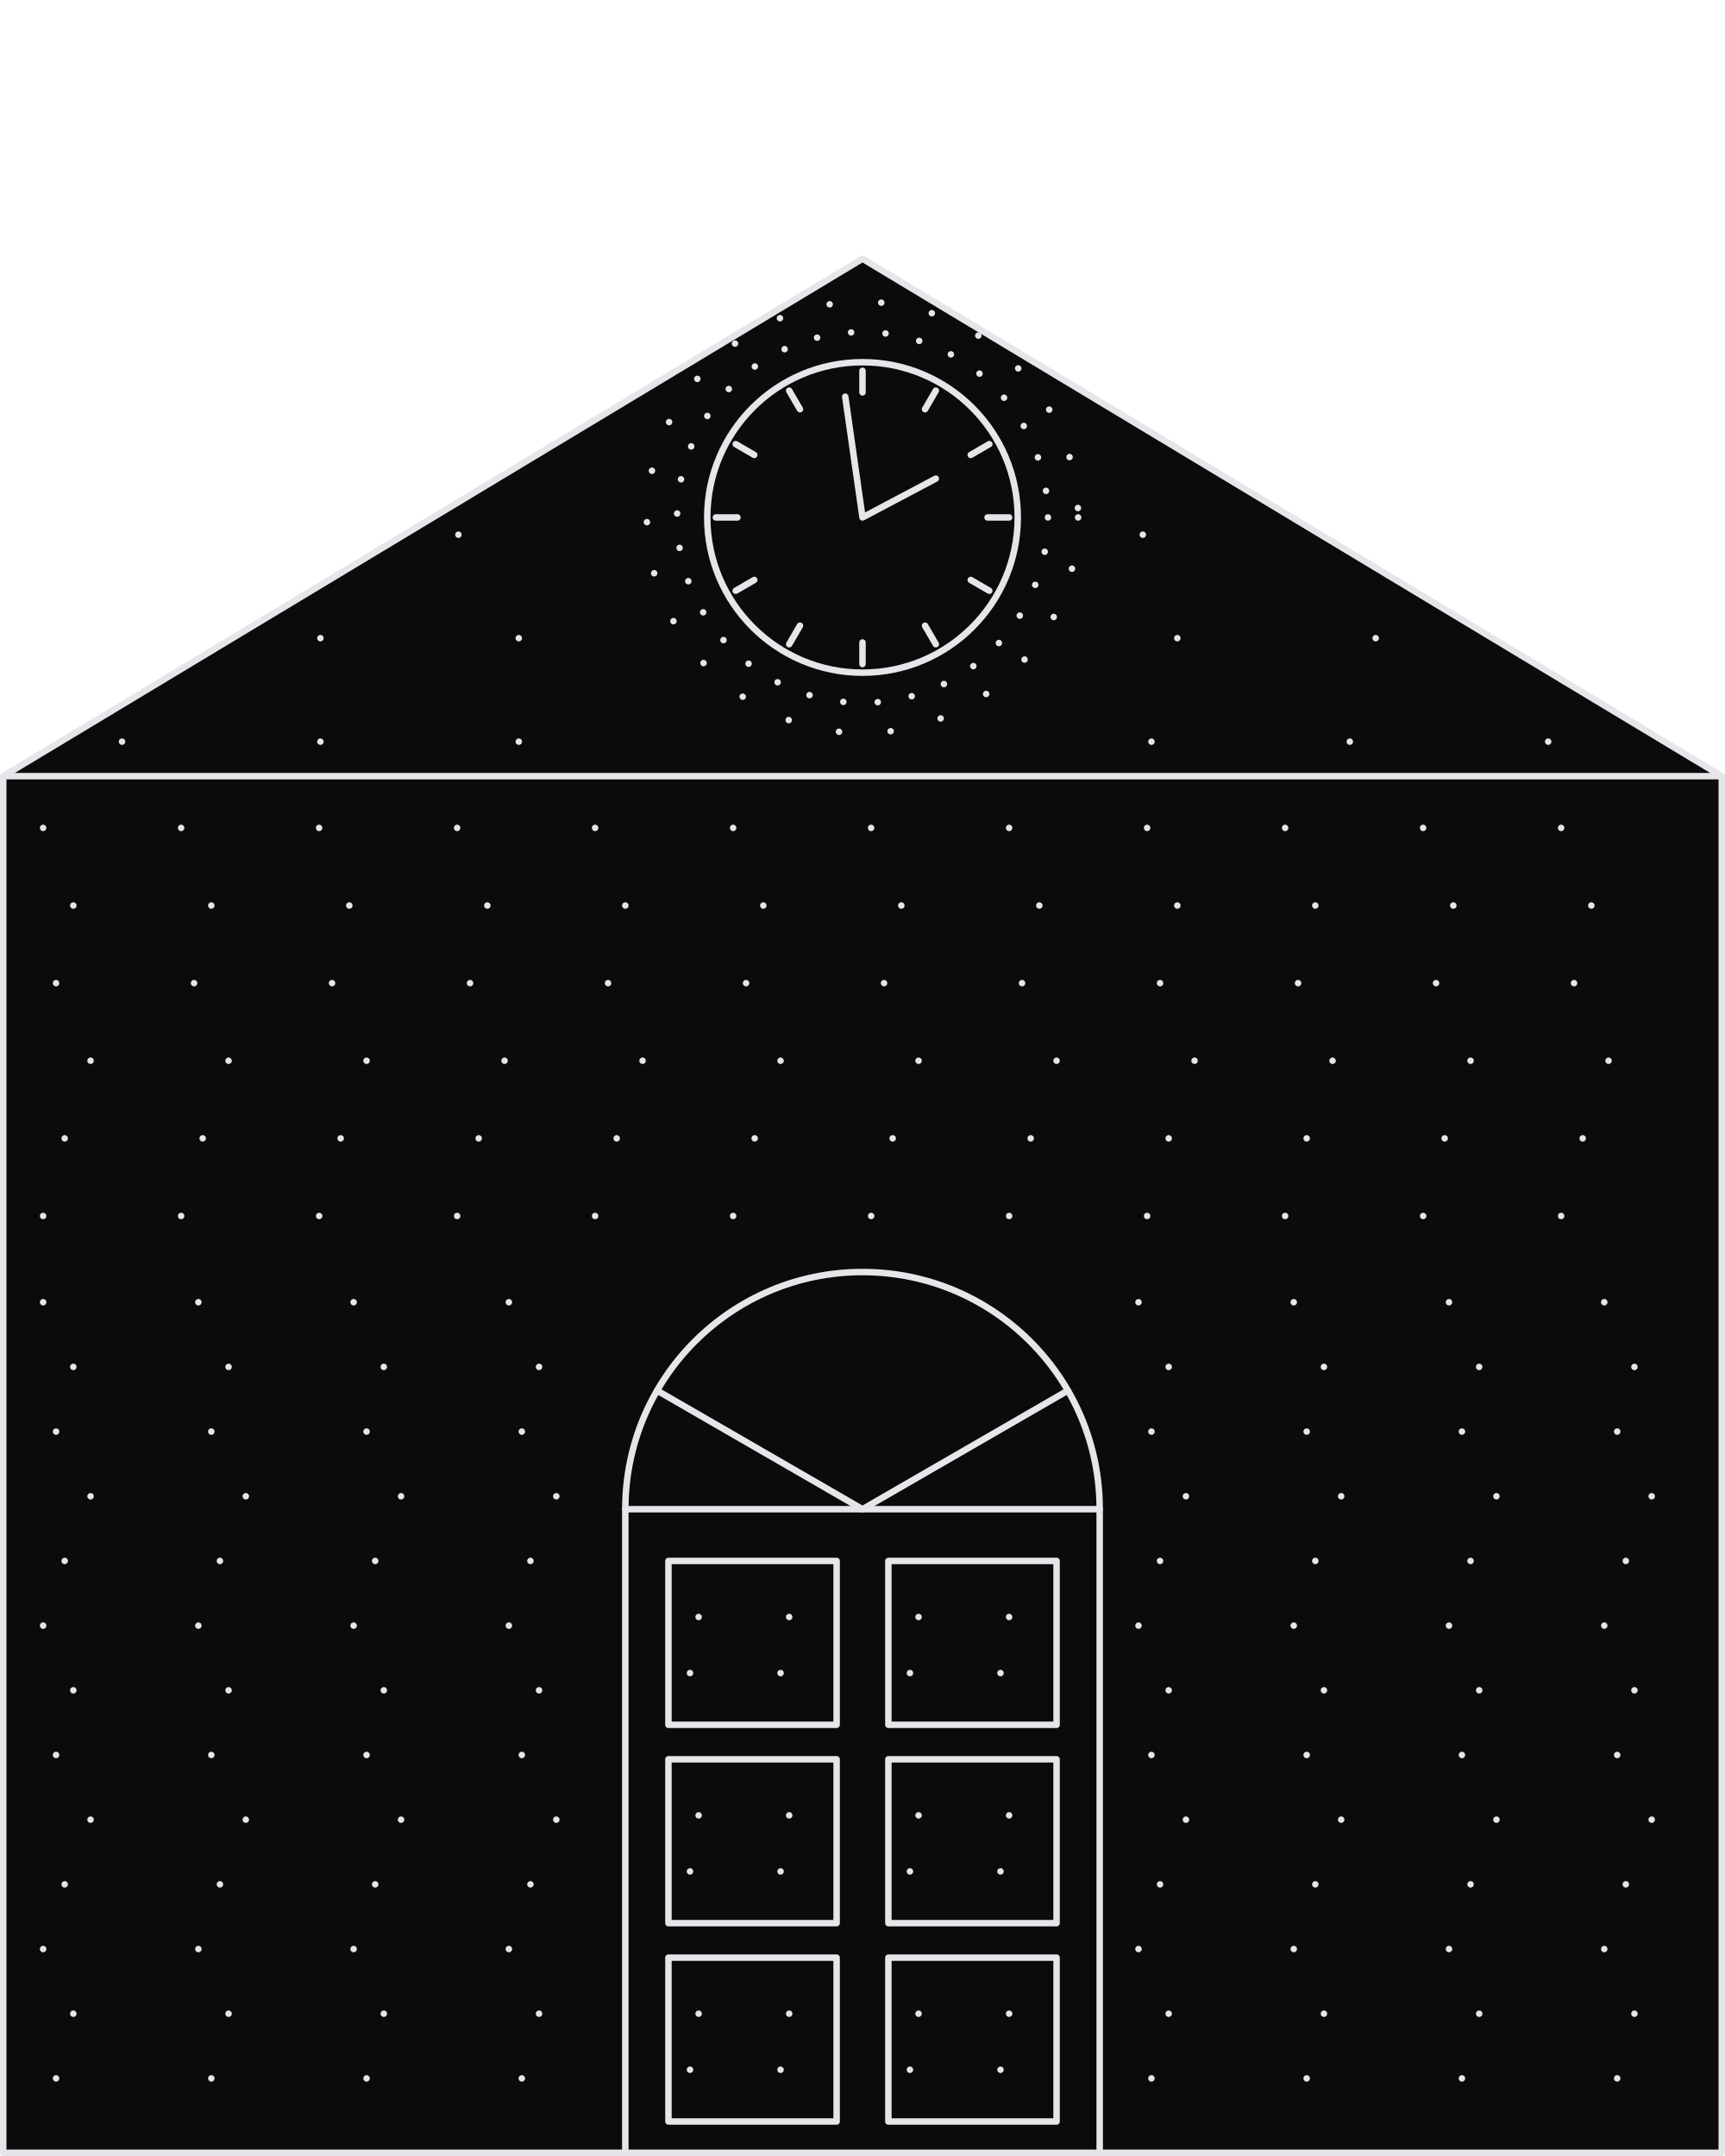
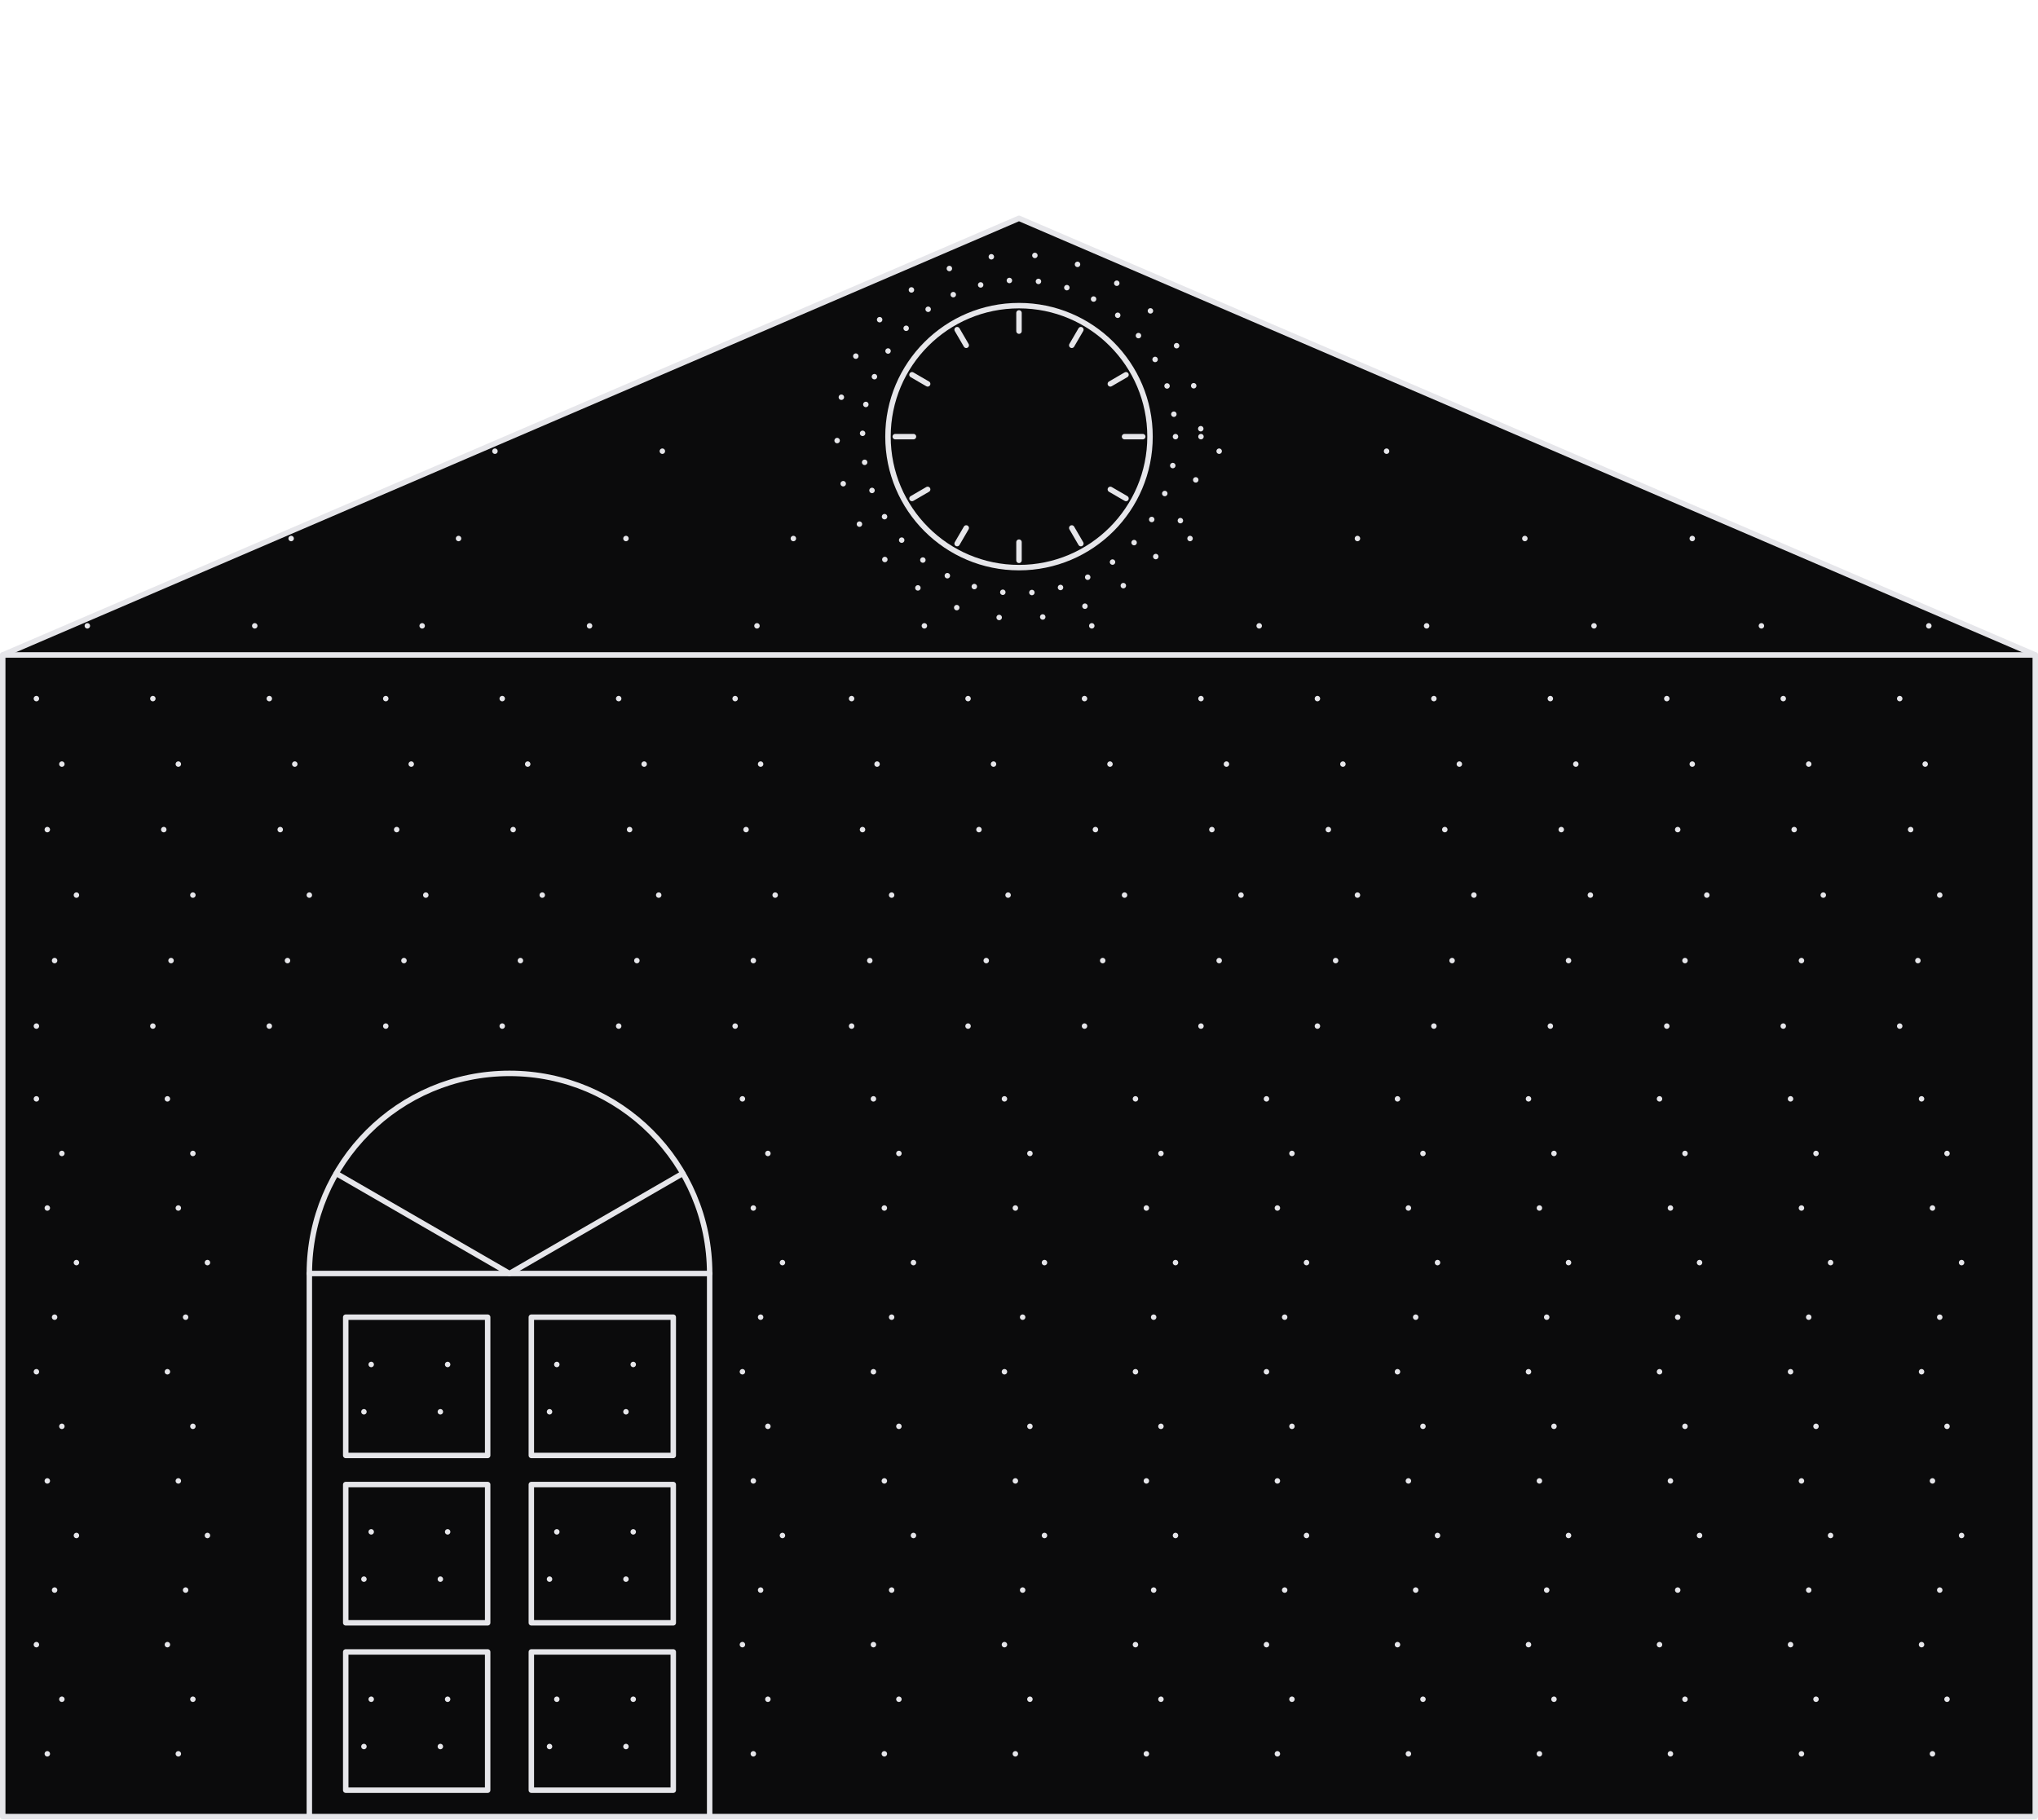
- <svg xmlns="http://www.w3.org/2000/svg" width="800" height="1000" viewBox="0 0 400 500">
+ <svg xmlns="http://www.w3.org/2000/svg" width="1120" height="1000" viewBox="0 0 560 500">
  <g fill="none" stroke="#e6e6ea" stroke-width="1.5" stroke-linecap="round" stroke-linejoin="round">
-     <path d="M0.75 499.25 V180 L200 60 L399.25 180 V499.25 Z" fill="#0b0b0c" />
-     <path d="M0.75 180 H399.25" />
-     <path stroke-dasharray="0 19 0 27" d="M106.3 124 H138 M265 124 H296.7 M74.3 148 H138 M273 148 H336.7 M28.3 172 H138 M267 172 H376.7" />
-     <path stroke-dasharray="0 13 0 19" d="M10 192 H390 M17 210 H390 M13 228 H390 M21 246 H390 M15 264 H390 M10 282 H390" />
-     <path stroke-dasharray="0 9 0 12 0 15" d="M10 302 H136 M264 302 H390 M17 317 H136 M271 317 H390 M13 332 H136 M267 332 H390 M21 347 H136 M275 347 H390 M15 362 H136 M269 362 H390 M10 377 H136 M264 377 H390 M17 392 H136 M271 392 H390 M13 407 H136 M267 407 H390 M21 422 H136 M275 422 H390 M15 437 H136 M269 437 H390 M10 452 H136 M264 452 H390 M17 467 H136 M271 467 H390 M13 482 H136 M267 482 H390" />
-     <circle cx="200" cy="120" r="36" />
-     <path d="M200 91 L200 86 M214.5 94.9 L217 90.6 M225.1 105.5 L229.4 103 M229 120 L234 120 M225.1 134.5 L229.4 137 M214.5 145.1 L217 149.4 M200 149 L200 154 M185.5 145.1 L183 149.4 M174.9 134.5 L170.6 137 M171 120 L166 120 M174.9 105.5 L170.6 103 M185.5 94.9 L183 90.6" />
-     <path d="M200 120 L217 111 M200 120 L196 92" />
-     <circle cx="200" cy="120" r="43" stroke-dasharray="0 8" />
-     <circle cx="200" cy="120" r="50" stroke-dasharray="0 12" />
-     <path d="M145 499.25 V350 A55 55 0 0 1 255 350 V499.25" />
-     <path d="M145 350 H255" />
-     <path d="M200 350 L152.4 322.5 M200 350 L247.6 322.5" />
-     <rect x="155" y="362" width="39" height="38" fill="#0b0b0c" />
-     <rect x="206" y="362" width="39" height="38" fill="#0b0b0c" />
-     <rect x="155" y="408" width="39" height="38" fill="#0b0b0c" />
-     <rect x="206" y="408" width="39" height="38" fill="#0b0b0c" />
-     <rect x="155" y="454" width="39" height="38" fill="#0b0b0c" />
-     <rect x="206" y="454" width="39" height="38" fill="#0b0b0c" />
-     <path stroke-dasharray="0 9 0 12" d="M162 375 H187 M160 388 H189 M213 375 H238 M211 388 H240 M162 421 H187 M160 434 H189 M213 421 H238 M211 434 H240 M162 467 H187 M160 480 H189 M213 467 H238 M211 480 H240" />
+     <path d="M0.75 499.25 V180 L280 60 L559.25 180 V499.25 Z" fill="#0b0b0c" />
+     <path d="M0.75 180 H559.25" />
+     <path stroke-dasharray="0 19 0 27" d="M136 124 H225 M335 124 H424 M80 148 H233 M327 148 H480 M24 172 H536" />
+     <path stroke-dasharray="0 13 0 19" d="M10 192 H550 M17 210 H550 M13 228 H550 M21 246 H550 M15 264 H550 M10 282 H550" />
+     <path stroke-dasharray="0 9 0 12 0 15" d="M10 302 H76 M204 302 H550 M17 317 H76 M211 317 H550 M13 332 H76 M207 332 H550 M21 347 H76 M215 347 H550 M15 362 H76 M209 362 H550 M10 377 H76 M204 377 H550 M17 392 H76 M211 392 H550 M13 407 H76 M207 407 H550 M21 422 H76 M215 422 H550 M15 437 H76 M209 437 H550 M10 452 H76 M204 452 H550 M17 467 H76 M211 467 H550 M13 482 H76 M207 482 H550" />
+     <circle cx="280" cy="120" r="36" />
+     <path d="M280 91 L280 86 M294.5 94.9 L297 90.6 M305.1 105.5 L309.4 103 M309 120 L314 120 M305.1 134.5 L309.4 137 M294.5 145.1 L297 149.4 M280 149 L280 154 M265.5 145.1 L263 149.4 M254.9 134.5 L250.6 137 M251 120 L246 120 M254.9 105.5 L250.6 103 M265.5 94.9 L263 90.6" />
+     <circle cx="280" cy="120" r="43" stroke-dasharray="0 8" />
+     <circle cx="280" cy="120" r="50" stroke-dasharray="0 12" />
+     <path d="M85 499.25 V350 A55 55 0 0 1 195 350 V499.25" />
+     <path d="M85 350 H195" />
+     <path d="M140 350 L92.4 322.5 M140 350 L187.6 322.5" />
+     <rect x="95" y="362" width="39" height="38" fill="#0b0b0c" />
+     <rect x="146" y="362" width="39" height="38" fill="#0b0b0c" />
+     <rect x="95" y="408" width="39" height="38" fill="#0b0b0c" />
+     <rect x="146" y="408" width="39" height="38" fill="#0b0b0c" />
+     <rect x="95" y="454" width="39" height="38" fill="#0b0b0c" />
+     <rect x="146" y="454" width="39" height="38" fill="#0b0b0c" />
+     <path stroke-dasharray="0 9 0 12" d="M102 375 H127 M100 388 H129 M153 375 H178 M151 388 H180 M102 421 H127 M100 434 H129 M153 421 H178 M151 434 H180 M102 467 H127 M100 480 H129 M153 467 H178 M151 480 H180" />
  </g>
</svg>
